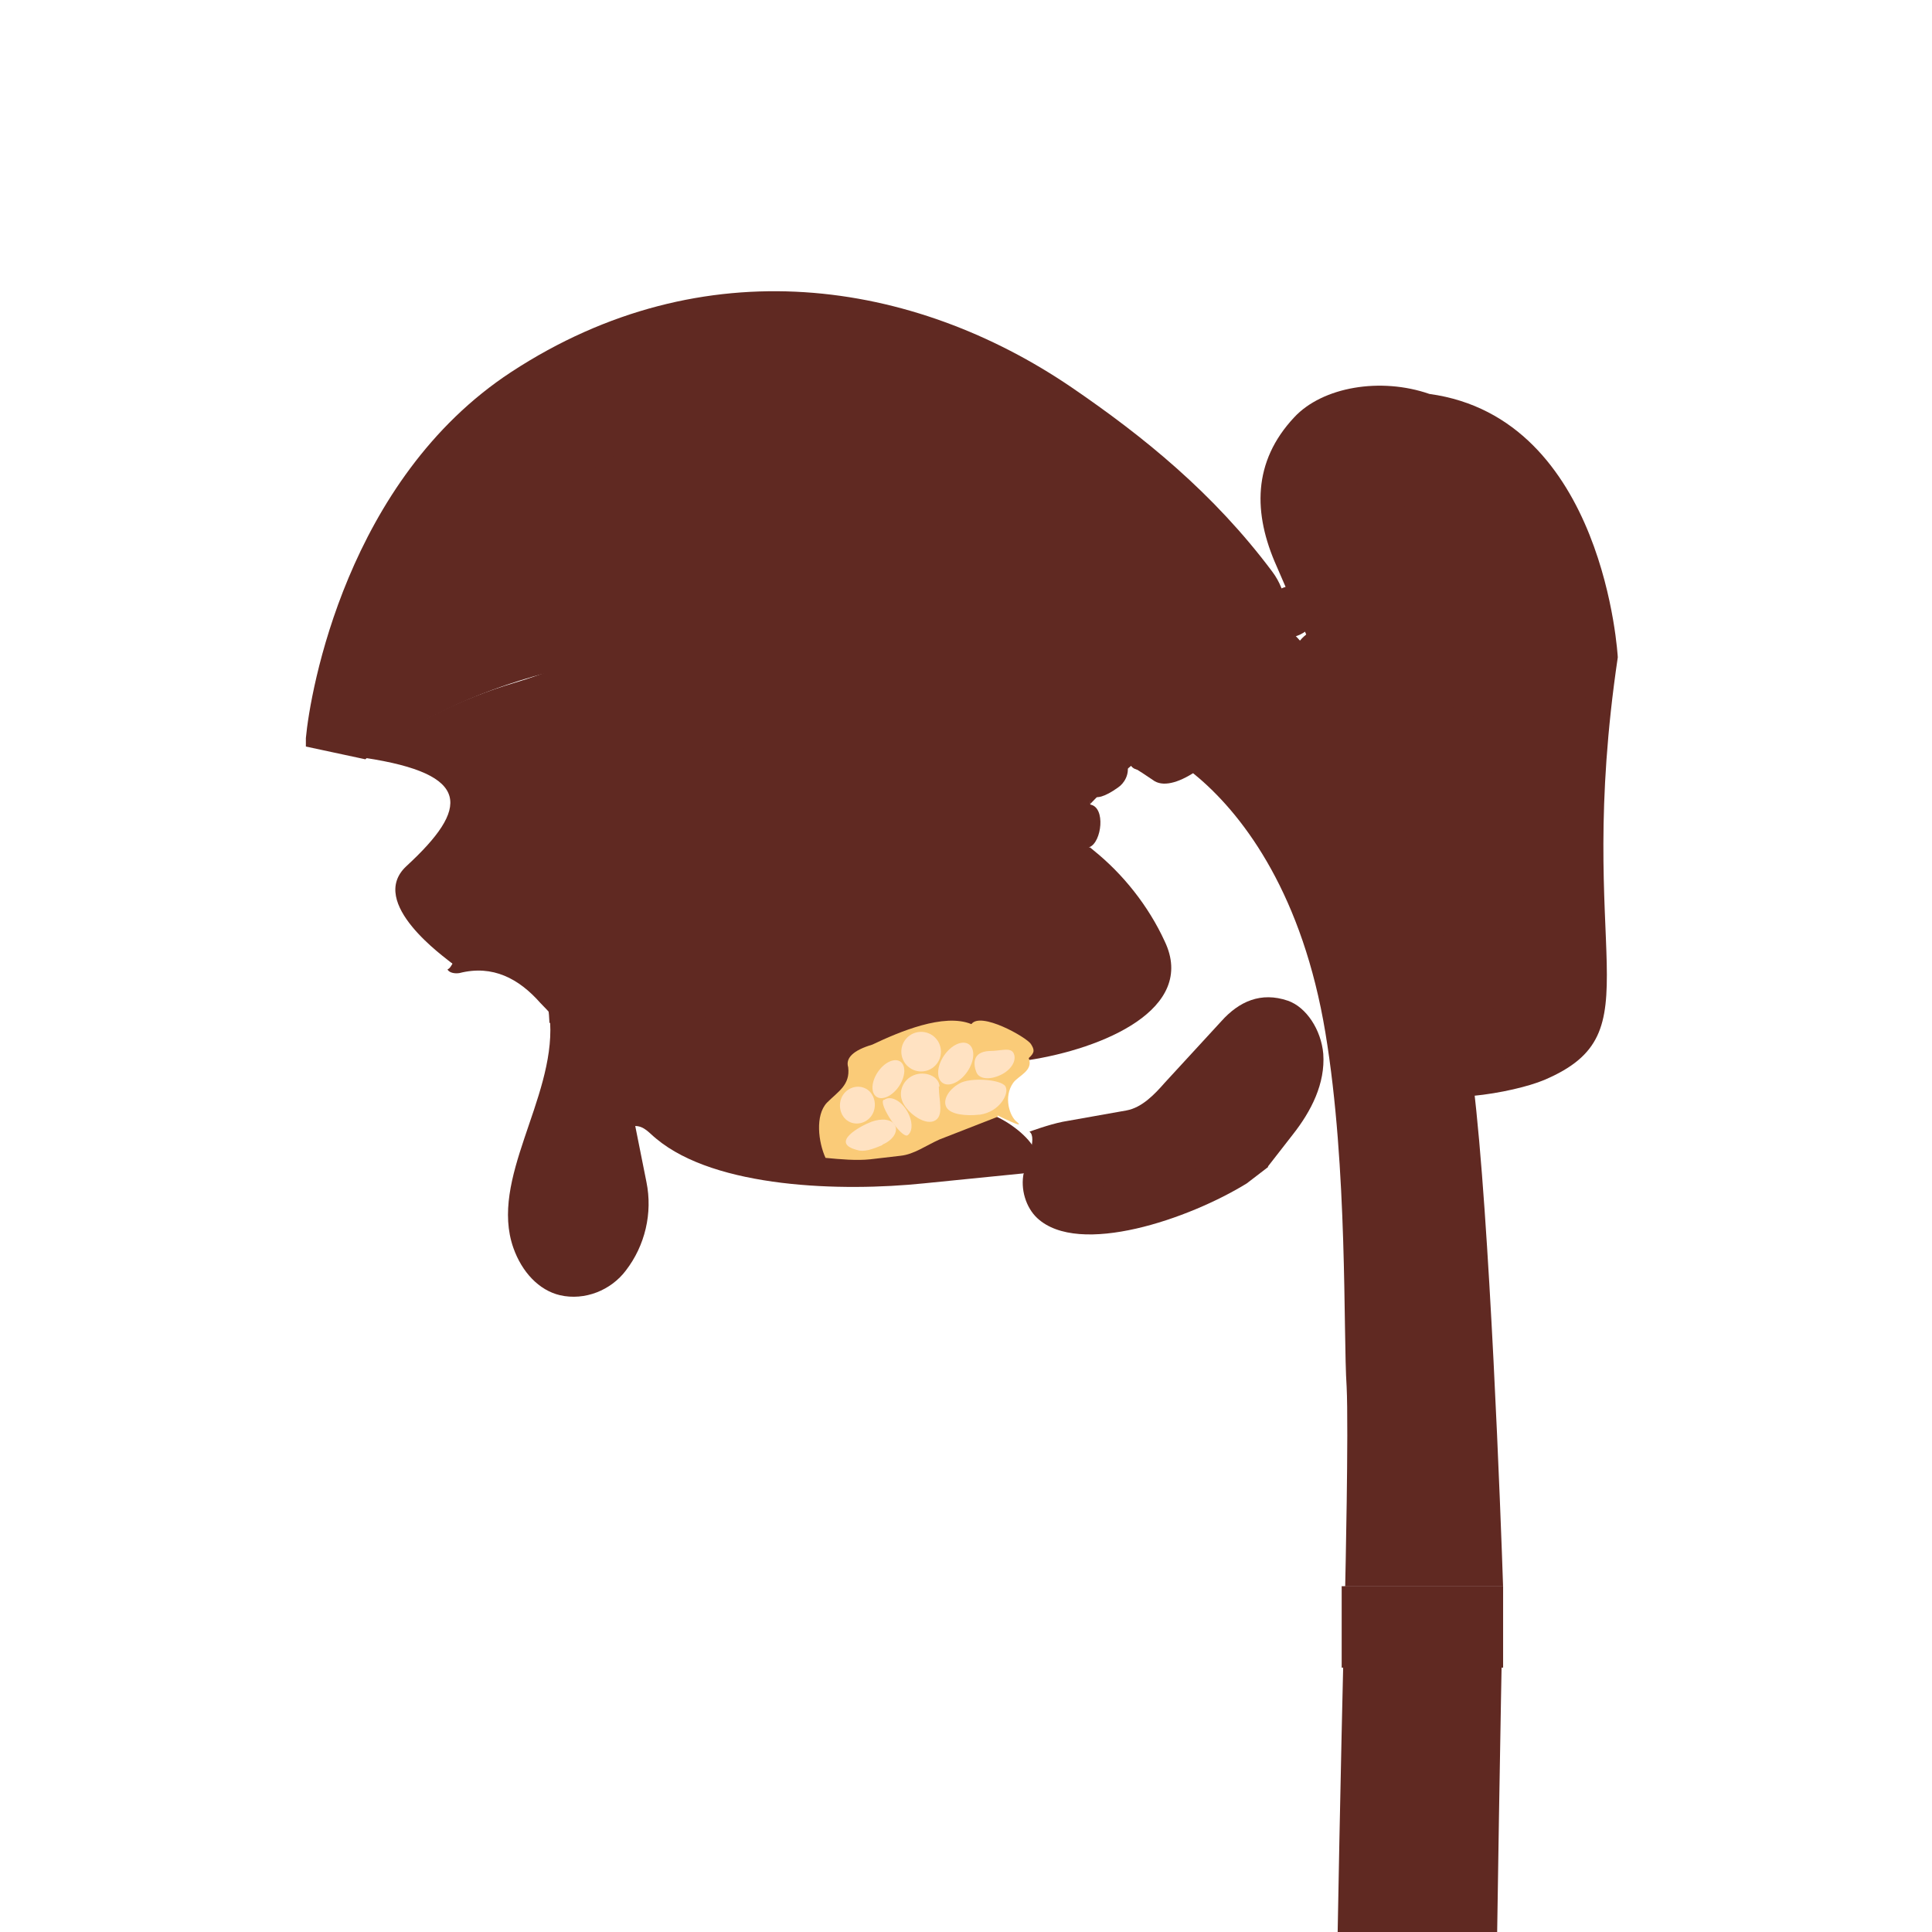
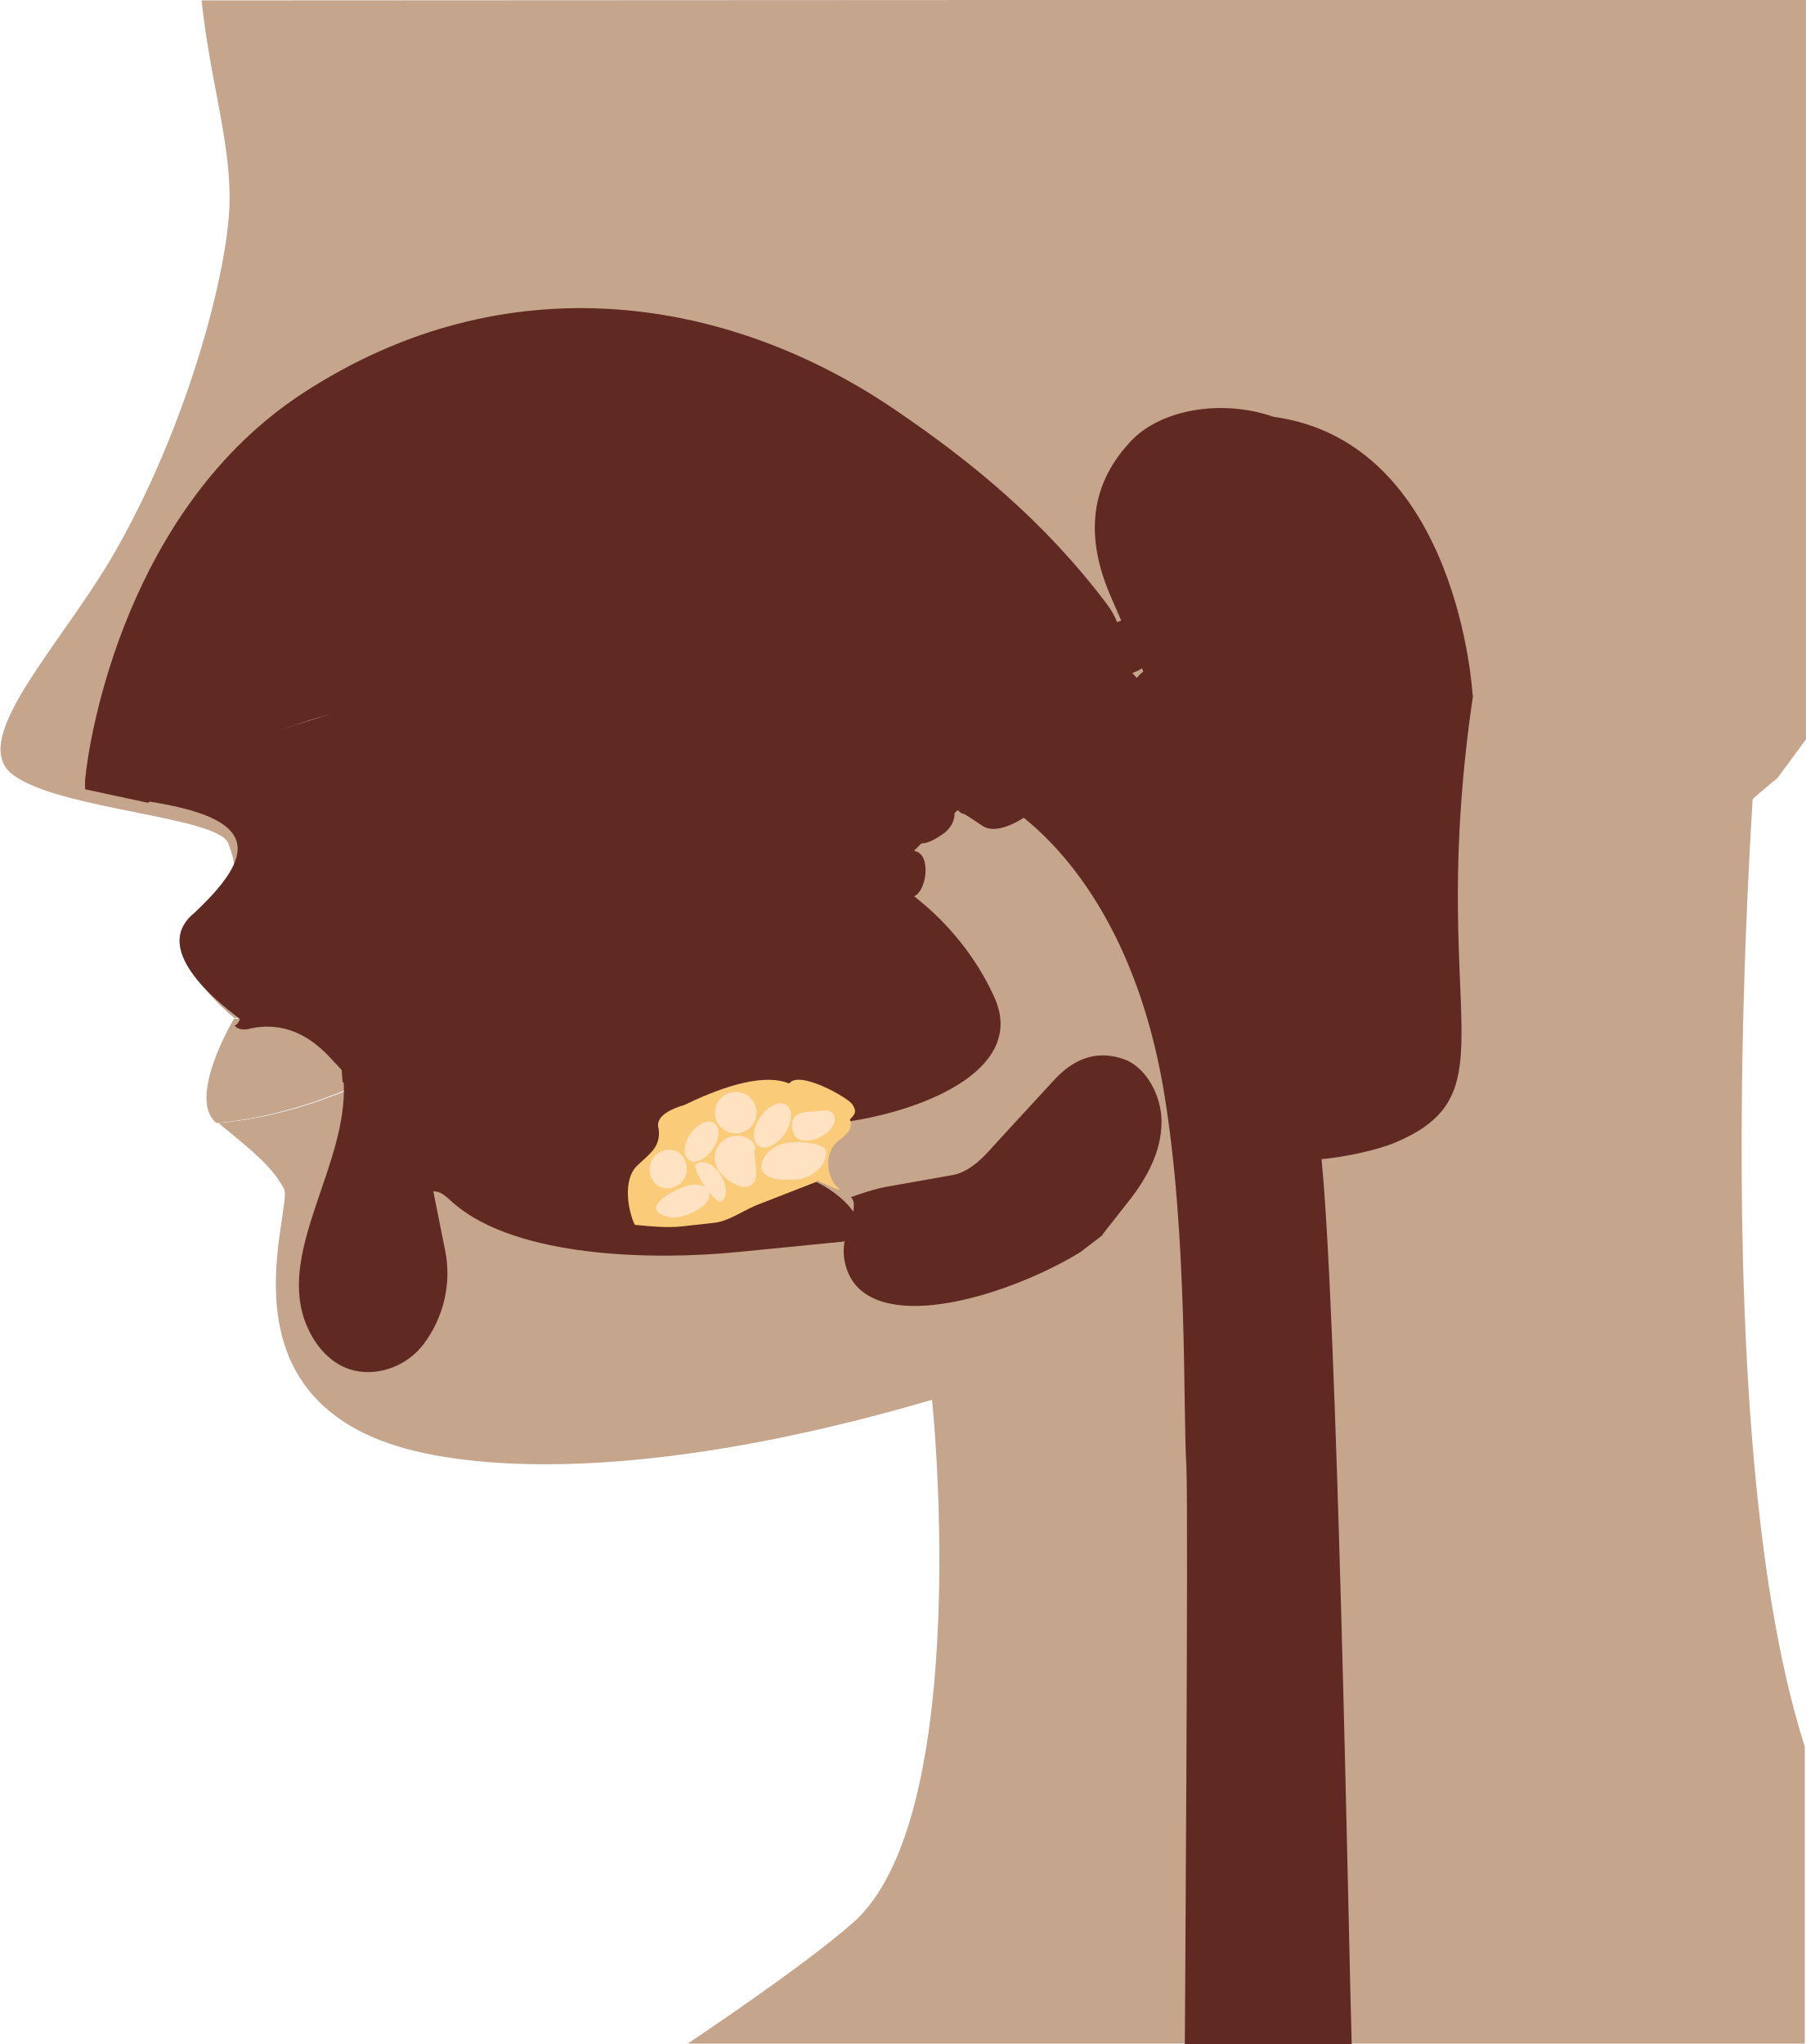
- <svg xmlns="http://www.w3.org/2000/svg" id="Layer_2" data-name="Layer 2" viewBox="0 0 512 512">
+ <svg xmlns="http://www.w3.org/2000/svg" id="Layer_2" version="1.1" viewBox="0 0 452.2 512">
  <defs>
    <style>
-       .cls-1 {
+       .st0 {
        fill: #ffe2c2;
      }

-       .cls-2, .cls-3 {
+       .st1 {
+         fill: #c6a58d;
+       }
+ 
+       .st2, .st3 {
        fill: #602922;
      }

-       .cls-4 {
+       .st4 {
        fill: #facb78;
      }

-       .cls-3 {
+       .st3 {
        isolation: isolate;
      }
    </style>
  </defs>
-   <g id="Parotid_Gland" data-name="Parotid Gland">
-     <g id="_01Parotid_Gland" data-name="01Parotid Gland">
-       <path id="LowerSaliva-2" class="cls-2" d="M428.73,174.2c-11.82,79.74,10.51,99.25-19.51,112.01-8.07,3.38-30.02,7.32-37.53,1.69-3-2.25-15.2-15.57-20.08-12.38,0,0,.75-11.63,2.44-19.7l8.82-35.84c2.06-8.82-1.88-18.57-5.63-26.27l-18.95-43.72c-6.19-13.88-6.38-27.58,4.69-39.4,7.51-8.07,22.89-10.69,35.84-6.19,46.53,6.38,49.91,69.8,49.91,69.8h0Z" />
+   <g>
+     <g id="SideBody">
+       <path id="BodyBase" class="st1" d="M172.1,512s28.8-19.1,41.6-30.4c28.4-25.1,21.3-118.4,19.5-133.5,90.6-140,151.6-154.6,207.9-176.5,0,0-16.3,180.6,11,265.9v74.4s-280.2,0-280.2,0Z" />
+     </g>
+     <g id="SideHead">
+       <path id="LowerLip" class="st1" d="M143.8,235.1h0c-41.2,16.9-85.1,19.9-85.1,19.9,0,0-20.3-16.2-10.7-25.8,15.5-2,17.2,1.1,40,4.3,24.5,3.6,55.8,1.4,55.8,1.4h0v.2Z" />
+       <path id="UpperLip" class="st1" d="M143.8,235.3c-1.4,1.1-42.7,41.9-89.6,46-7.5-6.2,4.4-26.1,4.4-26.1,0,0,43.9-3,85.1-19.9h0Z" />
+       <path id="HeadBAse" class="st1" d="M445.1,195s-8.9,7.3-11.7,10.5c-8.9,10.1-14.4,22.4-24.7,25.9-10.3,3.6-14-1.1-14-1.1,0,0-7.3,28.3-18.1,48.5-7.8,14.8-38.9,31.5-53.3,37.9-106.8,48.5-181.1,55.6-218.8,46.9-51.7-12.1-30.7-61.1-33.4-65.9-3-5.5-7.6-9.2-16.4-16.4,46.9-4.1,88.1-44.8,89.6-46h0s-31.3,2.1-55.8-1.4c-22.7-3.2-24.5-6.2-40-4.3,9.1-8.9,12.4-8.4,8.7-18.3-2.5-6.8-41.8-8.4-53.8-17.1-12.1-8.7,12.3-32.9,25.6-56.3,16.7-29.3,26.7-64.5,28.3-83.4,1.4-16.5-4.5-32.5-6.8-54.4l401.9-.2v185.3l-7,9.5-.2.2Z" />
+     </g>
+   </g>
+   <g id="Parotid_Gland">
+     <g id="_01Parotid_Gland">
+       <path id="LowerSaliva-2" class="st2" d="M369,174.2c-11.8,79.7,10.5,99.3-19.5,112-8.1,3.4-30,7.3-37.5,1.7-3-2.2-15.2-15.6-20.1-12.4,0,0,.8-11.6,2.4-19.7l8.8-35.8c2.1-8.8-1.9-18.6-5.6-26.3l-19-43.7c-6.2-13.9-6.4-27.6,4.7-39.4,7.5-8.1,22.9-10.7,35.8-6.2,46.5,6.4,49.9,69.8,49.9,69.8h0Z" />
    </g>
    <g id="SalivaGlands">
-       <ellipse class="cls-2" cx="353.84" cy="119.22" rx="5.44" ry="8.63" transform="translate(-16.94 163.3) rotate(-25.4)" />
-       <ellipse class="cls-2" cx="366.87" cy="119.73" rx="7.88" ry="6.57" transform="translate(193.03 464.26) rotate(-81.3)" />
-       <circle class="cls-2" cx="349.55" cy="136.11" r="7.51" />
-       <path class="cls-2" d="M356.68,139.11c1.13-4.88.94-11.45,5.07-11.82s9.38,6.38,9.76,10.51c.38,4.13-2.63,7.69-6.75,8.07s-9.01-2.81-8.07-6.75h0Z" />
-       <path class="cls-2" d="M353.49,145.68c4.69.56,9.01,0,9.76,2.81.75,2.81-2.25,6.19-6.94,7.51s-9.01,0-9.76-2.81c-.75-2.81-.75-8.63,6.94-7.51Z" />
-       <circle class="cls-2" cx="371.32" cy="129.92" r="4.5" />
-       <ellipse class="cls-2" cx="378.81" cy="142.62" rx="5.44" ry="8.63" transform="translate(-10.61 32.2) rotate(-4.8)" />
-       <ellipse class="cls-2" cx="347.65" cy="174.9" rx="8.63" ry="5.44" transform="translate(41.79 415.53) rotate(-64.9)" />
-       <ellipse class="cls-2" cx="341.95" cy="162.1" rx="7.88" ry="6.57" transform="translate(-34.77 197.96) rotate(-30.8)" />
-       <circle class="cls-2" cx="387.08" cy="121.85" r="7.51" />
-       <path class="cls-2" d="M375.63,127.85c-2.06-2.44-2.25-4.69-1.88-6,2.06-5.44,4.88-2.81,5.63,2.81.38,3.19,3,5.25,1.88,6s-3.56-.38-5.63-2.81Z" />
-       <ellipse class="cls-2" cx="414.26" cy="194.17" rx="6.57" ry="7.88" transform="translate(-38.12 262.48) rotate(-33.7)" />
-       <circle class="cls-2" cx="377.51" cy="166.88" r="7.51" />
-       <path class="cls-2" d="M384.45,180.2c.19,5.07,2.06,11.45-1.88,12.76s-10.69-3.75-12.2-7.69c-1.5-3.75.56-8.07,4.32-9.57s9.38.38,9.57,4.5h.19Z" />
-       <path class="cls-2" d="M399.46,190.52c-4.69.56-10.88,0-12.38-2.63-1.5-2.63.56-6.57,4.69-9.19s15.76-1.5,17.45.94c1.69,2.44-2.06,9.76-9.76,10.69h0v.19Z" />
-       <path class="cls-2" d="M358.74,212.29c-2.06-1.5-2.44-4.32-1.13-6.19s13.32-5.44,15.39-4.13-6.57,7.32-8.07,9.19-4.32,2.44-6.19,1.13h0Z" />
-       <ellipse class="cls-2" cx="358.33" cy="165.72" rx="5.44" ry="8.63" transform="translate(-34.95 131.18) rotate(-19.8)" />
-       <ellipse class="cls-2" cx="391.07" cy="171.75" rx="8.63" ry="5.44" transform="translate(29.6 399.29) rotate(-55.9)" />
-       <ellipse class="cls-2" cx="369.07" cy="155.03" rx="7.88" ry="6.57" transform="translate(.62 311.54) rotate(-45.8)" />
-       <circle class="cls-2" cx="368.88" cy="218.29" r="7.51" />
-       <path class="cls-2" d="M406.4,201.78c-.75-2.63,9.01-.56,11.63,3.19s3.75,9.01,1.13,9.94c-4.69,1.69-9.94-3.94-12.76-13.13h0Z" />
-       <ellipse class="cls-2" cx="398.5" cy="273.35" rx="7.32" ry="5.82" transform="translate(14.36 566.54) rotate(-71.8)" />
-       <path class="cls-2" d="M404.15,262.76c-1.69-3.38-.38-7.51,2.81-9.38,3.19-1.88,7.32-.56,9.01,2.81s.38,7.51-2.81,9.38c-3.19,1.88-7.32.56-9.01-2.81Z" />
-       <path class="cls-2" d="M403.77,252.62c-1.88,4.32-3,10.32-6.57,9.94s-6.94-7.51-6.57-11.26,3.75-6.57,7.32-6.19,7.32,4.13,5.82,7.51h0Z" />
-       <path class="cls-2" d="M409.59,245.5c-4.13-1.5-7.88-1.5-8.07-4.32-.19-2.81,3.19-5.25,7.32-5.82,4.13-.56,7.88,1.5,8.07,4.32.19,2.81-.94,7.88-7.32,5.82Z" />
-       <path class="cls-2" d="M380.13,265.57c-.94-2.06-.38-4.5,1.69-5.63,1.88-1.13,4.32-.38,5.44,1.69,1.13,2.06.38,4.5-1.69,5.63-2.06,1.13-4.32.38-5.44-1.69Z" />
-       <ellipse class="cls-2" cx="381.59" cy="242.04" rx="8.07" ry="4.69" transform="translate(-32.77 422.32) rotate(-55.9)" />
-       <ellipse class="cls-2" cx="365.44" cy="177.56" rx="8.07" ry="4.88" transform="translate(13.53 380.62) rotate(-55.9)" />
-       <ellipse class="cls-2" cx="385.16" cy="253.32" rx="5.82" ry="4.88" transform="translate(-73.02 202.47) rotate(-27)" />
-       <path class="cls-2" d="M404.15,208.53c3.56-1.13,6,4.32,9.19,6.57,7.51,5.07-3,6.38-6.57,7.51s-7.13-.94-8.26-4.5c-1.13-3.56,2.06-8.44,5.63-9.57Z" />
-       <path class="cls-2" d="M415.6,272.51c-.94,2.81-3.56,3.75-5.63,3.75-8.82,0-8.26-3.56-1.88-6.19,3.56-1.5,3.56-4.5,5.63-3.75s3,3.38,1.88,6.19Z" />
-       <path class="cls-2" d="M397.4,220.92c2.44,2.81,2.25,7.13-.38,9.76s-6.94,2.63-9.38-.19-2.25-7.13.38-9.76c2.63-2.63,6.94-2.63,9.38.19Z" />
-       <path class="cls-2" d="M386.7,264.26c.38-2.81,0-6.19,2.25-6.57,2.25-.38,5.07,3,5.25,5.25.38,2.25-1.13,4.32-3.19,4.69-2.06.38-4.69-1.13-4.32-3.38h0Z" />
-       <path class="cls-2" d="M377.32,204.03c4.32.19,8.07-.75,9.01,1.88s-1.69,6-5.82,7.51c-4.13,1.5-8.07.75-9.01-1.88-.94-2.63-1.13-7.88,5.82-7.51Z" />
-       <ellipse class="cls-2" cx="412.76" cy="228.78" rx="7.32" ry="4.88" transform="translate(8.25 471.85) rotate(-60)" />
-       <ellipse class="cls-2" cx="382.2" cy="221.48" rx="8.07" ry="4.88" transform="translate(41.38 502.51) rotate(-69.6)" />
-       <ellipse class="cls-2" cx="397.03" cy="239.69" rx="7.32" ry="6" transform="translate(-58.55 326.44) rotate(-41.9)" />
-       <path class="cls-2" d="M405.46,136.86c4.88,1.69,11.26,2.06,11.26,6.19s-7.32,8.63-11.45,8.63-7.32-3.38-7.32-7.51,3.56-8.63,7.51-7.32h0Z" />
-       <path class="cls-2" d="M405.84,130.86c-3,3.75-4.69,7.69-7.69,6.75-2.81-.75-4.13-5.25-2.81-9.94,1.31-4.69,4.69-6,7.69-6.75,3.56-.94,7.69,3.94,2.81,9.94Z" />
-       <path class="cls-2" d="M388.76,163.88c-2.44.38-4.69-1.5-5.07-3.94s1.5-4.69,3.94-5.07,12.57-3.19,11.82,5.07c-.38,3.38-8.26,3.56-10.69,3.94h0Z" />
-       <ellipse class="cls-2" cx="417.27" cy="178.51" rx="5.44" ry="8.63" transform="translate(66.76 466.81) rotate(-62.6)" />
-       <path class="cls-2" d="M386.7,147.55c3.75-2.25,6.94-1.88,8.63-.75,7.32,4.88,3.19,8.07-4.69,7.32-4.5-.38-7.51,2.44-8.63.75s.94-5.07,4.69-7.32Z" />
-       <ellipse class="cls-2" cx="389.84" cy="137.2" rx="6.57" ry="7.88" transform="translate(-21.33 95.51) rotate(-13.6)" />
-       <circle class="cls-2" cx="324.6" cy="175.7" r="4.5" />
-       <path class="cls-2" d="M288.01,189.77c2.06-2.06,5.82-2.81,7.69-.75,1.88,2.06,1.69,5.44-.38,7.51-2.06,2.06-4.5,1.13-7.13,0-5.25-2.44-2.44-4.69-.38-6.75h.19Z" />
-       <path class="cls-2" d="M363.81,184.89c2.25-1.5,6,0,8.44,3.75,2.44,3.75,2.81,7.88.56,9.57-2.25,1.5-11.26-11.82-9.01-13.32h0Z" />
-       <ellipse class="cls-2" cx="418.11" cy="165.37" rx="5.25" ry="4.69" transform="translate(236.82 576.82) rotate(-87.8)" />
-       <path class="cls-2" d="M358.18,181.89c2.44,2.81,2.25,7.13-.38,9.76-2.63,2.63-6.94,2.63-9.38-.19s-2.25-7.13.38-9.76c2.63-2.63,6.94-2.63,9.38.19Z" />
-       <path class="cls-2" d="M403.59,166.32c4.32,0,7.88-1.5,9.01.94s-1.13,6.19-5.07,8.07-7.88,1.5-9.01-.94-1.88-7.69,5.07-8.07Z" />
-       <path class="cls-2" d="M403.21,153.93c3.75-1.5,7.69-3.75,10.13-2.63s2.63,5.07.75,8.63c-1.88,3.56-5.44,5.44-7.88,4.13s-9.01-7.69-3-10.32h0v.19Z" />
-       <ellipse class="cls-2" cx="336.19" cy="179.05" rx="8.07" ry="4.88" transform="translate(51.18 431.74) rotate(-69.6)" />
-       <ellipse class="cls-2" cx="315.06" cy="183.68" rx="5.82" ry="7.32" transform="translate(37.16 419.84) rotate(-70.6)" />
-       <path class="cls-2" d="M389.33,205.53c3.38-1.69,7.51-.19,9.38,3,1.88,3.19.38,7.32-3,8.82-3.38,1.5-7.51.19-9.38-3s-.38-7.32,3-8.82Z" />
-       <path class="cls-2" d="M308.46,201.22c-3.19,1.31-6.57,3.94-8.44,2.06-1.69-1.88,0-7.32,2.06-9.19,2.06-1.88,5.25-1.69,6.94.38s1.88,5.63-.75,6.75h.19Z" />
-       <path class="cls-2" d="M321.6,188.08c1.5-3.94,1.69-7.88,4.5-8.07,2.81,0,5.25,3.19,5.63,7.51.38,4.32-1.69,7.88-4.5,8.07-2.81,0-7.88-1.13-5.63-7.51h0Z" />
-       <path class="cls-2" d="M291.01,177.57c2.06-.94,4.5,0,5.63,1.88,1.13,2.06.38,4.32-1.88,5.44-2.06.94-4.5,0-5.63-1.88-1.13-2.06-.38-4.32,1.88-5.44Z" />
-       <ellipse class="cls-2" cx="342.57" cy="194.29" rx="4.69" ry="8.07" transform="translate(-14.25 360.98) rotate(-54.6)" />
-       <ellipse class="cls-2" cx="300.94" cy="187.27" rx="4.88" ry="5.82" transform="translate(-51.51 149.65) rotate(-25.8)" />
-       <path class="cls-2" d="M298.7,202.34c.75,2.81-.75,5.25-2.44,6.38-7.13,5.07-8.82,1.88-5.25-3.94,1.88-3.19.38-5.63,2.44-6.38s4.5,1.13,5.25,3.94Z" />
-       <path class="cls-2" d="M402.46,206.09c-14.07-3.56-23.83-1.69-26.27-4.32-2.63-2.81,9.94-11.82,17.26-10.32,3.56.75,8.26,0,10.88,2.81s1.88,12.76-1.69,11.82h-.19Z" />
-       <path class="cls-2" d="M300.77,178.7c1.31-2.44,2.06-5.82,4.13-5.63s3.75,4.5,3.38,6.57-2.44,3.75-4.5,3.38-4.13-2.44-3.19-4.5h.19v.19Z" />
-       <path class="cls-2" d="M362.87,201.97c-3.75,1.69-6.94,2.63-9.38,1.88-10.69-2.81.94-9.01,5.25-10.69,3.75-1.5,7.69-.94,8.82,1.31,1.13,2.25-.94,5.63-4.69,7.32h0v.19Z" />
-       <ellipse class="cls-2" cx="314.08" cy="193.53" rx="4.13" ry="5.07" transform="translate(-50.23 251.62) rotate(-40.7)" />
+       <ellipse class="st2" cx="294.1" cy="119.2" rx="5.4" ry="8.6" transform="translate(-22.7 137.7) rotate(-25.4)" />
+       <ellipse class="st2" cx="307.1" cy="119.7" rx="7.9" ry="6.6" transform="translate(142.3 405.2) rotate(-81.3)" />
+       <circle class="st2" cx="289.8" cy="136.1" r="7.5" />
+       <path class="st2" d="M296.9,139.1c1.1-4.9.9-11.4,5.1-11.8s9.4,6.4,9.8,10.5-2.6,7.7-6.8,8.1-9-2.8-8.1-6.8h0Z" />
+       <path class="st2" d="M293.7,145.7c4.7.6,9,0,9.8,2.8s-2.2,6.2-6.9,7.5-9,0-9.8-2.8-.8-8.6,6.9-7.5Z" />
+       <circle class="st2" cx="311.5" cy="129.9" r="4.5" />
+       <ellipse class="st2" cx="319" cy="142.6" rx="5.4" ry="8.6" transform="translate(-10.8 27.2) rotate(-4.8)" />
+       <ellipse class="st2" cx="287.9" cy="174.9" rx="8.6" ry="5.4" transform="translate(7.4 361.4) rotate(-64.9)" />
+       <ellipse class="st2" cx="282.2" cy="162.1" rx="7.9" ry="6.6" transform="translate(-43.2 167.3) rotate(-30.8)" />
+       <circle class="st2" cx="327.3" cy="121.8" r="7.5" />
+       <path class="st2" d="M315.9,127.8c-2.1-2.4-2.2-4.7-1.9-6,2.1-5.4,4.9-2.8,5.6,2.8.4,3.2,3,5.3,1.9,6s-3.6-.4-5.6-2.8Z" />
+       <ellipse class="st2" cx="354.5" cy="194.2" rx="6.6" ry="7.9" transform="translate(-48.2 229.3) rotate(-33.7)" />
+       <circle class="st2" cx="317.7" cy="166.9" r="7.5" />
+       <path class="st2" d="M324.7,180.2c.2,5.1,2.1,11.4-1.9,12.8s-10.7-3.8-12.2-7.7c-1.5-3.8.6-8.1,4.3-9.6s9.4.4,9.6,4.5h.2Z" />
+       <path class="st2" d="M339.7,190.5c-4.7.6-10.9,0-12.4-2.6s.6-6.6,4.7-9.2,15.8-1.5,17.5.9-2.1,9.8-9.8,10.7h0v.2Z" />
+       <path class="st2" d="M299,212.3c-2.1-1.5-2.4-4.3-1.1-6.2s13.3-5.4,15.4-4.1-6.6,7.3-8.1,9.2-4.3,2.4-6.2,1.1h0Z" />
+       <ellipse class="st2" cx="298.6" cy="165.7" rx="5.4" ry="8.6" transform="translate(-38.5 110.9) rotate(-19.8)" />
+       <ellipse class="st2" cx="331.3" cy="171.8" rx="8.6" ry="5.4" transform="translate(3.3 349.8) rotate(-55.9)" />
+       <ellipse class="st2" cx="309.3" cy="155" rx="7.9" ry="6.6" transform="translate(-17.5 268.7) rotate(-45.8)" />
+       <circle class="st2" cx="309.1" cy="218.3" r="7.5" />
+       <path class="st2" d="M346.6,201.8c-.8-2.6,9-.6,11.6,3.2s3.8,9,1.1,9.9c-4.7,1.7-9.9-3.9-12.8-13.1h0Z" />
+       <ellipse class="st2" cx="338.7" cy="273.4" rx="7.3" ry="5.8" transform="translate(-26.8 509.8) rotate(-71.8)" />
+       <path class="st2" d="M344.4,262.8c-1.7-3.4-.4-7.5,2.8-9.4,3.2-1.9,7.3-.6,9,2.8s.4,7.5-2.8,9.4c-3.2,1.9-7.3.6-9-2.8Z" />
+       <path class="st2" d="M344,252.6c-1.9,4.3-3,10.3-6.6,9.9s-6.9-7.5-6.6-11.3,3.8-6.6,7.3-6.2,7.3,4.1,5.8,7.5h0Z" />
+       <path class="st2" d="M349.8,245.5c-4.1-1.5-7.9-1.5-8.1-4.3-.2-2.8,3.2-5.2,7.3-5.8,4.1-.6,7.9,1.5,8.1,4.3.2,2.8-.9,7.9-7.3,5.8Z" />
+       <path class="st2" d="M320.4,265.6c-.9-2.1-.4-4.5,1.7-5.6,1.9-1.1,4.3-.4,5.4,1.7,1.1,2.1.4,4.5-1.7,5.6-2.1,1.1-4.3.4-5.4-1.7Z" />
+       <ellipse class="st2" cx="321.8" cy="242" rx="8.1" ry="4.7" transform="translate(-59 372.8) rotate(-55.9)" />
+       <ellipse class="st2" cx="305.7" cy="177.6" rx="8.1" ry="4.9" transform="translate(-12.7 331.1) rotate(-55.9)" />
+       <ellipse class="st2" cx="325.4" cy="253.3" rx="5.8" ry="4.9" transform="translate(-79.5 175.3) rotate(-27)" />
+       <path class="st2" d="M344.4,208.5c3.6-1.1,6,4.3,9.2,6.6,7.5,5.1-3,6.4-6.6,7.5s-7.1-.9-8.3-4.5,2.1-8.4,5.6-9.6h0Z" />
+       <path class="st2" d="M355.8,272.5c-.9,2.8-3.6,3.8-5.6,3.8-8.8,0-8.3-3.6-1.9-6.2,3.6-1.5,3.6-4.5,5.6-3.8s3,3.4,1.9,6.2Z" />
+       <path class="st2" d="M337.6,220.9c2.4,2.8,2.2,7.1-.4,9.8s-6.9,2.6-9.4-.2-2.2-7.1.4-9.8c2.6-2.6,6.9-2.6,9.4.2Z" />
+       <path class="st2" d="M326.9,264.3c.4-2.8,0-6.2,2.2-6.6s5.1,3,5.2,5.2c.4,2.2-1.1,4.3-3.2,4.7-2.1.4-4.7-1.1-4.3-3.4h0Z" />
+       <path class="st2" d="M317.5,204c4.3.2,8.1-.8,9,1.9s-1.7,6-5.8,7.5c-4.1,1.5-8.1.8-9-1.9s-1.1-7.9,5.8-7.5Z" />
+       <ellipse class="st2" cx="353" cy="228.8" rx="7.3" ry="4.9" transform="translate(-21.6 420.1) rotate(-60)" />
+       <ellipse class="st2" cx="322.4" cy="221.5" rx="8.1" ry="4.9" transform="translate(2.4 446.5) rotate(-69.6)" />
+       <ellipse class="st2" cx="337.3" cy="239.7" rx="7.3" ry="6" transform="translate(-73.8 286.5) rotate(-41.9)" />
+       <path class="st2" d="M345.7,136.9c4.9,1.7,11.3,2.1,11.3,6.2s-7.3,8.6-11.5,8.6-7.3-3.4-7.3-7.5,3.6-8.6,7.5-7.3h0Z" />
+       <path class="st2" d="M346.1,130.9c-3,3.8-4.7,7.7-7.7,6.8-2.8-.8-4.1-5.2-2.8-9.9,1.3-4.7,4.7-6,7.7-6.8,3.6-.9,7.7,3.9,2.8,9.9Z" />
+       <path class="st2" d="M329,163.9c-2.4.4-4.7-1.5-5.1-3.9s1.5-4.7,3.9-5.1,12.6-3.2,11.8,5.1c-.4,3.4-8.3,3.6-10.7,3.9h0Z" />
+       <ellipse class="st2" cx="357.5" cy="178.5" rx="5.4" ry="8.6" transform="translate(34.5 413.7) rotate(-62.6)" />
+       <path class="st2" d="M326.9,147.6c3.8-2.2,6.9-1.9,8.6-.8,7.3,4.9,3.2,8.1-4.7,7.3-4.5-.4-7.5,2.4-8.6.8s.9-5.1,4.7-7.3Z" />
+       <ellipse class="st2" cx="330.1" cy="137.2" rx="6.6" ry="7.9" transform="translate(-23 81.5) rotate(-13.6)" />
+       <circle class="st2" cx="264.8" cy="175.7" r="4.5" />
+       <path class="st2" d="M228.2,189.8c2.1-2.1,5.8-2.8,7.7-.8,1.9,2.1,1.7,5.4-.4,7.5-2.1,2.1-4.5,1.1-7.1,0-5.2-2.4-2.4-4.7-.4-6.8h.2Z" />
+       <path class="st2" d="M304,184.9c2.2-1.5,6,0,8.4,3.8s2.8,7.9.6,9.6c-2.2,1.5-11.3-11.8-9-13.3h0Z" />
+       <ellipse class="st2" cx="358.3" cy="165.4" rx="5.3" ry="4.7" transform="translate(179.3 517.1) rotate(-87.8)" />
+       <path class="st2" d="M298.4,181.9c2.4,2.8,2.2,7.1-.4,9.8-2.6,2.6-6.9,2.6-9.4-.2s-2.2-7.1.4-9.8c2.6-2.6,6.9-2.6,9.4.2Z" />
+       <path class="st2" d="M343.8,166.3c4.3,0,7.9-1.5,9,.9s-1.1,6.2-5.1,8.1-7.9,1.5-9-.9-1.9-7.7,5.1-8.1Z" />
+       <path class="st2" d="M343.4,153.9c3.8-1.5,7.7-3.8,10.1-2.6s2.6,5.1.8,8.6-5.4,5.4-7.9,4.1-9-7.7-3-10.3h0v.2Z" />
+       <ellipse class="st2" cx="276.4" cy="179" rx="8.1" ry="4.9" transform="translate(12.2 375.7) rotate(-69.6)" />
+       <ellipse class="st2" cx="255.3" cy="183.7" rx="5.8" ry="7.3" transform="translate(-2.8 363.5) rotate(-70.6)" />
+       <path class="st2" d="M329.6,205.5c3.4-1.7,7.5-.2,9.4,3,1.9,3.2.4,7.3-3,8.8s-7.5.2-9.4-3-.4-7.3,3-8.8Z" />
+       <path class="st2" d="M248.7,201.2c-3.2,1.3-6.6,3.9-8.4,2.1-1.7-1.9,0-7.3,2.1-9.2,2.1-1.9,5.2-1.7,6.9.4s1.9,5.6-.8,6.8h.2Z" />
+       <path class="st2" d="M261.8,188.1c1.5-3.9,1.7-7.9,4.5-8.1,2.8,0,5.2,3.2,5.6,7.5.4,4.3-1.7,7.9-4.5,8.1-2.8,0-7.9-1.1-5.6-7.5h0Z" />
+       <path class="st2" d="M231.2,177.6c2.1-.9,4.5,0,5.6,1.9,1.1,2.1.4,4.3-1.9,5.4-2.1.9-4.5,0-5.6-1.9-1.1-2.1-.4-4.3,1.9-5.4Z" />
+       <ellipse class="st2" cx="282.8" cy="194.3" rx="4.7" ry="8.1" transform="translate(-39.4 312.2) rotate(-54.6)" />
+       <ellipse class="st2" cx="241.2" cy="187.3" rx="4.9" ry="5.8" transform="translate(-57.5 123.6) rotate(-25.8)" />
+       <path class="st2" d="M238.9,202.3c.8,2.8-.8,5.2-2.4,6.4-7.1,5.1-8.8,1.9-5.2-3.9,1.9-3.2.4-5.6,2.4-6.4s4.5,1.1,5.2,3.9Z" />
+       <path class="st2" d="M342.7,206.1c-14.1-3.6-23.8-1.7-26.3-4.3-2.6-2.8,9.9-11.8,17.3-10.3,3.6.8,8.3,0,10.9,2.8s1.9,12.8-1.7,11.8h-.2,0Z" />
+       <path class="st2" d="M241,178.7c1.3-2.4,2.1-5.8,4.1-5.6s3.8,4.5,3.4,6.6-2.4,3.8-4.5,3.4-4.1-2.4-3.2-4.5h.2v.2h0Z" />
+       <path class="st2" d="M303.1,202c-3.8,1.7-6.9,2.6-9.4,1.9-10.7-2.8.9-9,5.2-10.7,3.8-1.5,7.7-.9,8.8,1.3s-.9,5.6-4.7,7.3h0v.2h0Z" />
+       <ellipse class="st2" cx="254.3" cy="193.5" rx="4.1" ry="5.1" transform="translate(-64.7 212.6) rotate(-40.7)" />
    </g>
  </g>
-   <path id="Esophagus" class="cls-3" d="M398.33,420.55s-3.75,192.32-1.88,194,2.25,317.09,19.7,388.38c17.45,71.3,22.52,162.11,68.48,141.09,28.89-13.13-18.01,72.05-35.46,62.67-17.45-9.38-70.17-72.42-89.31-239.03-14.63-128.15-3.38-547.3-3.38-547.3h41.84v.19Z" />
-   <path id="UpperTube" class="cls-3" d="M81.06,197.84v-2.25c1.13-12.38,10.88-68.48,54.41-97,51.03-33.4,106.76-24.39,148.6,4.13,18.95,12.95,37.53,27.96,53.1,48.78,15.57,20.83-20.26,61.73-31.15,55.54-33.96-23.45-85.56-35.09-124.21-33.96-54.97,1.69-84.99,28.14-84.99,28.14l-15.76-3.38h0Z" />
-   <path class="cls-2" d="M95.69,166.32c4.5-10.51,12.57-27.58,22.89-26.64s4.13,16.51-2.63,23.45c-8.63,8.82-10.51,23.64-17.45,29.08-6.94,5.44-9.76-2.25-8.63-7.51s3-12.01,5.82-18.57h0v.19Z" />
-   <path class="cls-2" d="M132.47,125.79c-3.38-7.88,17.82-32.46,58.73-34.9,40.9-2.44,67.92,9.57,85.18,21.2,17.26,11.63,31.52,28.52,25.52,34.71-6,6.19-17.45,2.25-28.89-6.94-11.63-9.38-30.96-21.01-59.66-27.21-17.26-3.75-39.78,2.25-49.35,7.51-10.13,5.63-25.89,18.95-31.33,5.82h-.19v-.19Z" />
-   <path class="cls-2" d="M134.53,162.38c-5.07-9.38,16.7-27.96,38.09-30.96,30.96-4.5,44.84-1.5,67.55,5.25s41.84,18.76,40.71,29.46c-1.13,10.69-11.45,5.63-23.08-2.44-9.76-6.57-30.77-15.01-53.47-13.13-23.08,1.88-32.27,6.75-45.41,14.45-12.38,7.13-19.14,6.75-24.2-2.44h-.19v-.19Z" />
-   <path id="Pharynx" class="cls-2" d="M301.89,159c9.94-10.13,37.9-6.57,56.29,31.71,18.39,38.28,27.39,56.85,32.27,96.63,4.32,35.09,7.32,115.95,7.88,133.03h-41.84s.94-41.65.38-52.91c-.94-14.26.38-57.6-5.63-93.81-6-36.21-21.2-56.85-33.4-67.36-10.69-9.19-36.77-25.89-15.95-47.09h0v-.19Z" />
-   <path class="cls-2" d="M288.95,213.22c4.13.75,3,9.94-.19,11.26,0,0-25.14,21.95-29.27,70.17,6.38,0,22.7,12.57,11.63,16.32l-26.27,2.63c-21.76,2.25-55.16,1.31-70.92-11.82-1.88-1.5-3.19-3.38-5.63-3.38l-2.81-.38c-4.69-8.26-12.57-22.52-22.33-32.27-5.63-6.38-12.57-10.13-21.39-7.88-1.13.19-2.63,0-3.19-.94.75-.38.94-.94,1.31-1.5-.56-.94-.75-1.69-.38-2.63,7.13-2.25,12.38-10.32,15.76-15.76.94-5.63,18.01-17.45,18.95-18.2,9.94-6.94,28.14-16.7,39.03-21.2,31.33-13.13,69.05-11.82,95.69,10.88v4.69h0Z" />
-   <path class="cls-2" d="M292.51,181.7c3.38,7.13,8.07,11.63,13.51,16.51-8.82,6-17.07,14.82-17.07,14.82-.19-2.44-2.44-3.19-4.32-4.69-36.59-28.71-77.86-18.95-115.58,3.94l-16.51,8.63c-9.38,3.56-13.51,15.39-13.88,17.07-1.5,7.13-6.57,12.2-13.51,14.45l-5.44,2.81c-1.5-1.31-22.52-15.95-12.01-25.7,16.7-15.39,17.45-24.39-11.07-28.71,11.26-8.63,25.7-15.76,39.78-19.89,33.4-9.94,59.66-33.4,90.62-17.26,23.08,12.01,65.11,17.82,65.11,17.82h.38v.19Z" />
-   <path class="cls-2" d="M168.31,298.22l3,15.01c1.69,8.26-.38,16.89-5.44,23.45-3.94,5.25-10.88,8.07-17.45,6.57-5.63-1.31-10.13-6.19-12.38-12.57-6.38-18.2,10.88-39.21,9.76-59.66l11.82-1.88,10.69,29.08h0Z" />
-   <path class="cls-2" d="M157.61,269.14v10.32c0,1.88-1.13,2.63-2.81,3.19-2.81.94-4.32-8.63-9.19-11.63-.19-5.44-1.69-11.07-.94-16.89,1.13-2.25.19-5.82,3.38-9.01,4.13,7.69,7.88,15.76,9.57,24.02h0Z" />
-   <path class="cls-2" d="M140.54,220.54c-4.13,0-9.38-.19-13.13-2.63-5.63-3.56-5.82-10.51-2.25-16.14,6.57-10.51,17.26-17.07,29.27-20.83,33.21-10.32,74.86-10.51,108.07.56,2.44.75,7.13,3.38,6.19,6.38-3,8.82-37.15-12.57-83.31,10.51l-44.84,21.95h0v.19Z" />
-   <path class="cls-2" d="M150.86,233.11c0,4.13-2.25,8.63-5.07,12.76-2.44-3.56-4.13-6.94-5.07-10.88-1.13-4.69-1.69-9.94-.75-14.82.94-5.82,2.44-11.45,4.88-17.07,4.13.94,6.19,4.69,6,8.82v21.39h-.19.19v-.19Z" />
-   <path id="Oral_Cavity" data-name="Oral Cavity" class="cls-2" d="M288.76,224.48l1.13.94c7.69,6.19,14.45,14.63,18.76,24.02,8.63,18.01-16.51,28.52-36.21,31.52-27.21,3.94-47.84,2.44-47.84,2.44-31.15-1.13-46.72-24.95-66.04-29.83-4.32-1.13-6.57-4.88-7.13-8.63-.56-3.75,1.13-7.51,5.07-10.13,21.95-14.82,47.66-23.64,74.49-25.33,21.2-1.31,40.9,4.13,57.79,15.2h0v-.19Z" />
-   <g id="Sublingual_Gland" data-name="Sublingual Gland">
-     <path id="LowerSaliva" class="cls-4" d="M264.37,295.97l-15.39,6c-3.75,1.69-6.75,3.94-10.32,4.32l-8.07.94c-3.56.38-7.88,0-11.82-.38-1.88-4.13-2.81-11.26.38-14.63,3-3,6.19-4.69,5.63-9.38-.75-2.44,1.31-4.5,6.38-6,7.13-3.38,18.95-8.44,26.27-5.44,2.44-3.38,14.45,3.38,15.76,5.25.94,1.5,1.13,2.25-.56,3.75,1.31,3.38-2.81,4.69-4.13,6.57-2.63,3.75-.94,8.82.94,10.32,2.81,2.25-5.07-1.69-5.07-1.69h0v.38Z" />
-     <circle class="cls-1" cx="244.11" cy="278.7" r="5.25" />
-     <path class="cls-1" d="M248.8,288.09c0,3.56,1.5,7.88-1.31,9.01-2.81,1.13-7.51-2.63-8.44-5.44-.94-2.63.38-5.63,3.19-6.75s6.57.19,6.75,3h-.19v.19Z" />
-     <path class="cls-1" d="M259.49,295.4c-3.38.38-7.51,0-8.63-1.88s.38-4.69,3.38-6.38c2.81-1.69,11.07-1.13,12.2.75,1.13,1.88-1.5,6.75-6.75,7.51h-.19Z" />
-     <ellipse class="cls-1" cx="253.27" cy="281.86" rx="6.19" ry="3.75" transform="translate(-122.12 333.56) rotate(-55.9)" />
-     <ellipse class="cls-1" cx="235.44" cy="285.99" rx="5.63" ry="3.38" transform="translate(-133.38 320.61) rotate(-55.9)" />
-     <path class="cls-1" d="M234.35,291.46c1.5-1.13,4.13,0,5.82,2.63,1.69,2.63,1.88,5.63.38,6.75s-7.88-8.26-6.38-9.38h.19Z" />
-     <path class="cls-1" d="M230.6,289.4c1.69,1.88,1.69,5.07-.19,6.94s-4.88,1.88-6.57,0c-1.69-1.88-1.69-5.07.19-6.94s4.88-1.88,6.57,0Z" />
-     <path class="cls-1" d="M262.31,278.52c3,0,5.63-1.13,6.38.75s-.75,4.32-3.56,5.63c-2.81,1.31-5.63,1.13-6.38-.75s-1.31-5.44,3.56-5.63Z" />
-     <path class="cls-1" d="M233.79,303.47c-2.63,1.13-4.88,1.88-6.57,1.31-7.51-1.88.75-6.38,3.75-7.51,2.63-.94,5.25-.75,6.19.94.94,1.69-.56,3.94-3.19,5.07h0l-.19.19Z" />
+   <path id="UpperTube" class="st3" d="M21.3,197.8v-2.2c1.1-12.4,10.9-68.5,54.4-97,51-33.4,106.8-24.4,148.6,4.1,19,12.9,37.5,28,53.1,48.8,15.6,20.8-20.3,61.7-31.1,55.5-34-23.4-85.6-35.1-124.2-34-55,1.7-85,28.1-85,28.1l-15.8-3.4h0Z" />
+   <path class="st2" d="M35.9,166.3c4.5-10.5,12.6-27.6,22.9-26.6,10.3.9,4.1,16.5-2.6,23.4-8.6,8.8-10.5,23.6-17.5,29.1s-9.8-2.2-8.6-7.5,3-12,5.8-18.6h0v.2Z" />
+   <path class="st2" d="M72.7,125.8c-3.4-7.9,17.8-32.5,58.7-34.9,40.9-2.4,67.9,9.6,85.2,21.2s31.5,28.5,25.5,34.7c-6,6.2-17.5,2.2-28.9-6.9-11.6-9.4-31-21-59.7-27.2-17.3-3.8-39.8,2.2-49.4,7.5-10.1,5.6-25.9,18.9-31.3,5.8h-.2v-.2h0Z" />
+   <path class="st2" d="M74.8,162.4c-5.1-9.4,16.7-28,38.1-31,31-4.5,44.8-1.5,67.6,5.2s41.8,18.8,40.7,29.5c-1.1,10.7-11.5,5.6-23.1-2.4-9.8-6.6-30.8-15-53.5-13.1-23.1,1.9-32.3,6.8-45.4,14.4-12.4,7.1-19.1,6.8-24.2-2.4h-.2v-.2h0Z" />
+   <path id="Pharynx" class="st2" d="M242.1,159c9.9-10.1,37.9-6.6,56.3,31.7,18.4,38.3,27.4,56.9,32.3,96.6,4.3,35.1,7.3,207.6,7.9,224.7h-41.8s.9-133.3.4-144.5c-.9-14.3.4-57.6-5.6-93.8-6-36.2-21.2-56.9-33.4-67.4-10.7-9.2-36.8-25.9-16-47.1h0v-.2h0Z" />
+   <path class="st2" d="M229.2,213.2c4.1.8,3,9.9-.2,11.3,0,0-25.1,21.9-29.3,70.2,6.4,0,22.7,12.6,11.6,16.3l-26.3,2.6c-21.8,2.2-55.2,1.3-70.9-11.8-1.9-1.5-3.2-3.4-5.6-3.4l-2.8-.4c-4.7-8.3-12.6-22.5-22.3-32.3-5.6-6.4-12.6-10.1-21.4-7.9-1.1.2-2.6,0-3.2-.9.8-.4.9-.9,1.3-1.5-.6-.9-.8-1.7-.4-2.6,7.1-2.2,12.4-10.3,15.8-15.8.9-5.6,18-17.4,18.9-18.2,9.9-6.9,28.1-16.7,39-21.2,31.3-13.1,69.1-11.8,95.7,10.9v4.7h0Z" />
+   <path class="st2" d="M232.7,181.7c3.4,7.1,8.1,11.6,13.5,16.5-8.8,6-17.1,14.8-17.1,14.8-.2-2.4-2.4-3.2-4.3-4.7-36.6-28.7-77.9-18.9-115.6,3.9l-16.5,8.6c-9.4,3.6-13.5,15.4-13.9,17.1-1.5,7.1-6.6,12.2-13.5,14.4l-5.4,2.8c-1.5-1.3-22.5-15.9-12-25.7,16.7-15.4,17.4-24.4-11.1-28.7,11.3-8.6,25.7-15.8,39.8-19.9,33.4-9.9,59.7-33.4,90.6-17.3,23.1,12,65.1,17.8,65.1,17.8h.4v.2h0Z" />
+   <path class="st2" d="M108.5,298.2l3,15c1.7,8.3-.4,16.9-5.4,23.5-3.9,5.2-10.9,8.1-17.4,6.6-5.6-1.3-10.1-6.2-12.4-12.6-6.4-18.2,10.9-39.2,9.8-59.7l11.8-1.9,10.7,29.1h0Z" />
+   <path class="st2" d="M97.8,269.1v10.3c0,1.9-1.1,2.6-2.8,3.2-2.8.9-4.3-8.6-9.2-11.6-.2-5.4-1.7-11.1-.9-16.9,1.1-2.2.2-5.8,3.4-9,4.1,7.7,7.9,15.8,9.6,24h0Z" />
+   <path class="st2" d="M80.8,220.5c-4.1,0-9.4-.2-13.1-2.6-5.6-3.6-5.8-10.5-2.2-16.1,6.6-10.5,17.3-17.1,29.3-20.8,33.2-10.3,74.9-10.5,108.1.6,2.4.8,7.1,3.4,6.2,6.4-3,8.8-37.1-12.6-83.3,10.5l-44.8,21.9h0v.2h0Z" />
+   <path class="st2" d="M91.1,233.1c0,4.1-2.2,8.6-5.1,12.8-2.4-3.6-4.1-6.9-5.1-10.9-1.1-4.7-1.7-9.9-.8-14.8.9-5.8,2.4-11.4,4.9-17.1,4.1.9,6.2,4.7,6,8.8v21.4h-.2.2v-.2h0Z" />
+   <path id="Oral_Cavity" class="st2" d="M229,224.5l1.1.9c7.7,6.2,14.5,14.6,18.8,24,8.6,18-16.5,28.5-36.2,31.5-27.2,3.9-47.8,2.4-47.8,2.4-31.1-1.1-46.7-25-66-29.8-4.3-1.1-6.6-4.9-7.1-8.6s1.1-7.5,5.1-10.1c21.9-14.8,47.7-23.6,74.5-25.3,21.2-1.3,40.9,4.1,57.8,15.2h0v-.2h0Z" />
+   <g id="Sublingual_Gland">
+     <path id="LowerSaliva" class="st4" d="M204.6,296l-15.4,6c-3.8,1.7-6.8,3.9-10.3,4.3l-8.1.9c-3.6.4-7.9,0-11.8-.4-1.9-4.1-2.8-11.3.4-14.6,3-3,6.2-4.7,5.6-9.4-.8-2.4,1.3-4.5,6.4-6,7.1-3.4,18.9-8.4,26.3-5.4,2.4-3.4,14.5,3.4,15.8,5.2.9,1.5,1.1,2.2-.6,3.8,1.3,3.4-2.8,4.7-4.1,6.6-2.6,3.8-.9,8.8.9,10.3,2.8,2.2-5.1-1.7-5.1-1.7h0v.4h0Z" />
+     <circle class="st0" cx="184.3" cy="278.7" r="5.2" />
+     <path class="st0" d="M189,288.1c0,3.6,1.5,7.9-1.3,9s-7.5-2.6-8.4-5.4c-.9-2.6.4-5.6,3.2-6.8s6.6.2,6.8,3h-.2v.2h0Z" />
+     <path class="st0" d="M199.7,295.4c-3.4.4-7.5,0-8.6-1.9s.4-4.7,3.4-6.4c2.8-1.7,11.1-1.1,12.2.8s-1.5,6.8-6.8,7.5h-.2Z" />
+     <ellipse class="st0" cx="193.5" cy="281.9" rx="6.2" ry="3.7" transform="translate(-148.4 284.1) rotate(-55.9)" />
+     <ellipse class="st0" cx="175.7" cy="286" rx="5.6" ry="3.4" transform="translate(-159.6 271.1) rotate(-55.9)" />
+     <path class="st0" d="M174.6,291.5c1.5-1.1,4.1,0,5.8,2.6s1.9,5.6.4,6.8-7.9-8.3-6.4-9.4h.2,0Z" />
+     <path class="st0" d="M170.8,289.4c1.7,1.9,1.7,5.1-.2,6.9s-4.9,1.9-6.6,0-1.7-5.1.2-6.9,4.9-1.9,6.6,0Z" />
+     <path class="st0" d="M202.5,278.5c3,0,5.6-1.1,6.4.8s-.8,4.3-3.6,5.6-5.6,1.1-6.4-.8-1.3-5.4,3.6-5.6Z" />
+     <path class="st0" d="M174,303.5c-2.6,1.1-4.9,1.9-6.6,1.3-7.5-1.9.8-6.4,3.8-7.5,2.6-.9,5.2-.8,6.2.9s-.6,3.9-3.2,5.1h0l-.2.2h0Z" />
  </g>
-   <g id="Submandibular_Gland" data-name="Submandibular Gland">
-     <path id="LowerSaliva-21" class="cls-2" d="M336.04,309.29l-5.63,4.32c-15.2,9.38-44.47,19.51-55.54,9.19-3-2.81-4.5-7.69-3.56-12.01.38-1.69,3.75-9.38,1.5-10.88,0,0,5.07-1.88,8.82-2.63l16.89-3c4.13-.75,7.51-4.32,10.13-7.32l15.01-16.32c4.69-5.25,10.51-7.88,17.64-5.44,4.88,1.69,8.82,7.69,9.38,14.07.56,7.88-3.19,15.2-8.07,21.39l-6.57,8.44h0v.19Z" />
-     <path class="cls-2" d="M298.7,314.17c-2.44,0-4.5-1.88-4.69-4.32s7.32-12.38,9.76-12.57-.94,9.76-.75,12.2c.19,2.44-1.88,4.5-4.32,4.69h0Z" />
-     <circle class="cls-2" cx="309.4" cy="314.35" r="7.51" />
-     <path class="cls-2" d="M327.97,271.76c-2.25-1.5,6.94-6,11.07-4.5,4.13,1.5,8.44,4.88,6.94,7.13-2.81,4.13-10.32,2.81-18.01-2.63h0Z" />
-     <path class="cls-2" d="M334.92,280.21c2.06-3,7.51-.19,11.26-.38,9.01-.38,1.5,6.94-.56,10.13s-6.19,3.75-9.38,1.31c-3.19-2.44-3.38-8.07-1.31-11.07h0Z" />
-     <path class="cls-2" d="M334.54,292.78c3.56.75,6.19,4.32,5.63,8.07-.56,3.75-3.94,6.19-7.51,5.44s-6.19-4.32-5.63-8.07c.56-3.75,3.94-6.19,7.51-5.44h0Z" />
-     <path class="cls-2" d="M308.65,289.77c3.56-2.44,6-5.44,8.26-3.94s2.25,5.82,0,9.38c-2.25,3.75-6,5.44-8.26,3.94s-5.63-5.63,0-9.38Z" />
-     <ellipse class="cls-2" cx="321.12" cy="306.83" rx="4.88" ry="8.07" transform="translate(-75.33 106.6) rotate(-16.9)" />
-     <path class="cls-2" d="M319.34,279.83c1.69-3.38,5.82-4.88,9.19-3.38,3.38,1.5,4.69,5.44,3,8.82-1.69,3.38-5.82,4.88-9.19,3.38-3.38-1.5-4.69-5.44-3-8.82Z" />
-     <path class="cls-2" d="M277.32,307.22c12.38,7.51,21.2,8.26,23.45,11.63,2.06,3.38-9.94,8.63-16.32,5.07-3.19-1.69-7.51-2.44-9.57-5.82-2.06-3.38-.56-12.76,2.63-10.88h-.19Z" />
-     <path class="cls-2" d="M276.38,302.72c-2.25-1.5,6.94-6,11.07-4.5s8.44,4.88,6.94,7.13c-2.81,4.13-10.32,2.81-18.01-2.63h0Z" />
+   <g id="Submandibular_Gland">
+     <path id="LowerSaliva-21" class="st2" d="M276.3,309.3l-5.6,4.3c-15.2,9.4-44.5,19.5-55.5,9.2-3-2.8-4.5-7.7-3.6-12,.4-1.7,3.8-9.4,1.5-10.9,0,0,5.1-1.9,8.8-2.6l16.9-3c4.1-.8,7.5-4.3,10.1-7.3l15-16.3c4.7-5.2,10.5-7.9,17.6-5.4,4.9,1.7,8.8,7.7,9.4,14.1.6,7.9-3.2,15.2-8.1,21.4l-6.6,8.4h0v.2h0Z" />
+     <path class="st2" d="M238.9,314.2c-2.4,0-4.5-1.9-4.7-4.3s7.3-12.4,9.8-12.6-.9,9.8-.8,12.2-1.9,4.5-4.3,4.7h0Z" />
+     <circle class="st2" cx="249.6" cy="314.4" r="7.5" />
+     <path class="st2" d="M268.2,271.8c-2.2-1.5,6.9-6,11.1-4.5s8.4,4.9,6.9,7.1c-2.8,4.1-10.3,2.8-18-2.6h0Z" />
+     <path class="st2" d="M275.1,280.2c2.1-3,7.5-.2,11.3-.4,9-.4,1.5,6.9-.6,10.1s-6.2,3.8-9.4,1.3-3.4-8.1-1.3-11.1h0Z" />
+     <path class="st2" d="M274.8,292.8c3.6.8,6.2,4.3,5.6,8.1s-3.9,6.2-7.5,5.4-6.2-4.3-5.6-8.1,3.9-6.2,7.5-5.4h0Z" />
+     <path class="st2" d="M248.9,289.8c3.6-2.4,6-5.4,8.3-3.9s2.2,5.8,0,9.4c-2.2,3.8-6,5.4-8.3,3.9s-5.6-5.6,0-9.4Z" />
+     <ellipse class="st2" cx="261.3" cy="306.8" rx="4.9" ry="8.1" transform="translate(-77.9 89.2) rotate(-16.9)" />
+     <path class="st2" d="M259.6,279.8c1.7-3.4,5.8-4.9,9.2-3.4,3.4,1.5,4.7,5.4,3,8.8s-5.8,4.9-9.2,3.4c-3.4-1.5-4.7-5.4-3-8.8Z" />
+     <path class="st2" d="M217.5,307.2c12.4,7.5,21.2,8.3,23.5,11.6,2.1,3.4-9.9,8.6-16.3,5.1-3.2-1.7-7.5-2.4-9.6-5.8s-.6-12.8,2.6-10.9h-.2Z" />
+     <path class="st2" d="M216.6,302.7c-2.2-1.5,6.9-6,11.1-4.5s8.4,4.9,6.9,7.1c-2.8,4.1-10.3,2.8-18-2.6h0Z" />
  </g>
-   <rect id="Upper_Esophageal_Sphincter" data-name="Upper Esophageal Sphincter" class="cls-3" x="355.56" y="420.36" width="42.78" height="21.58" />
</svg>
